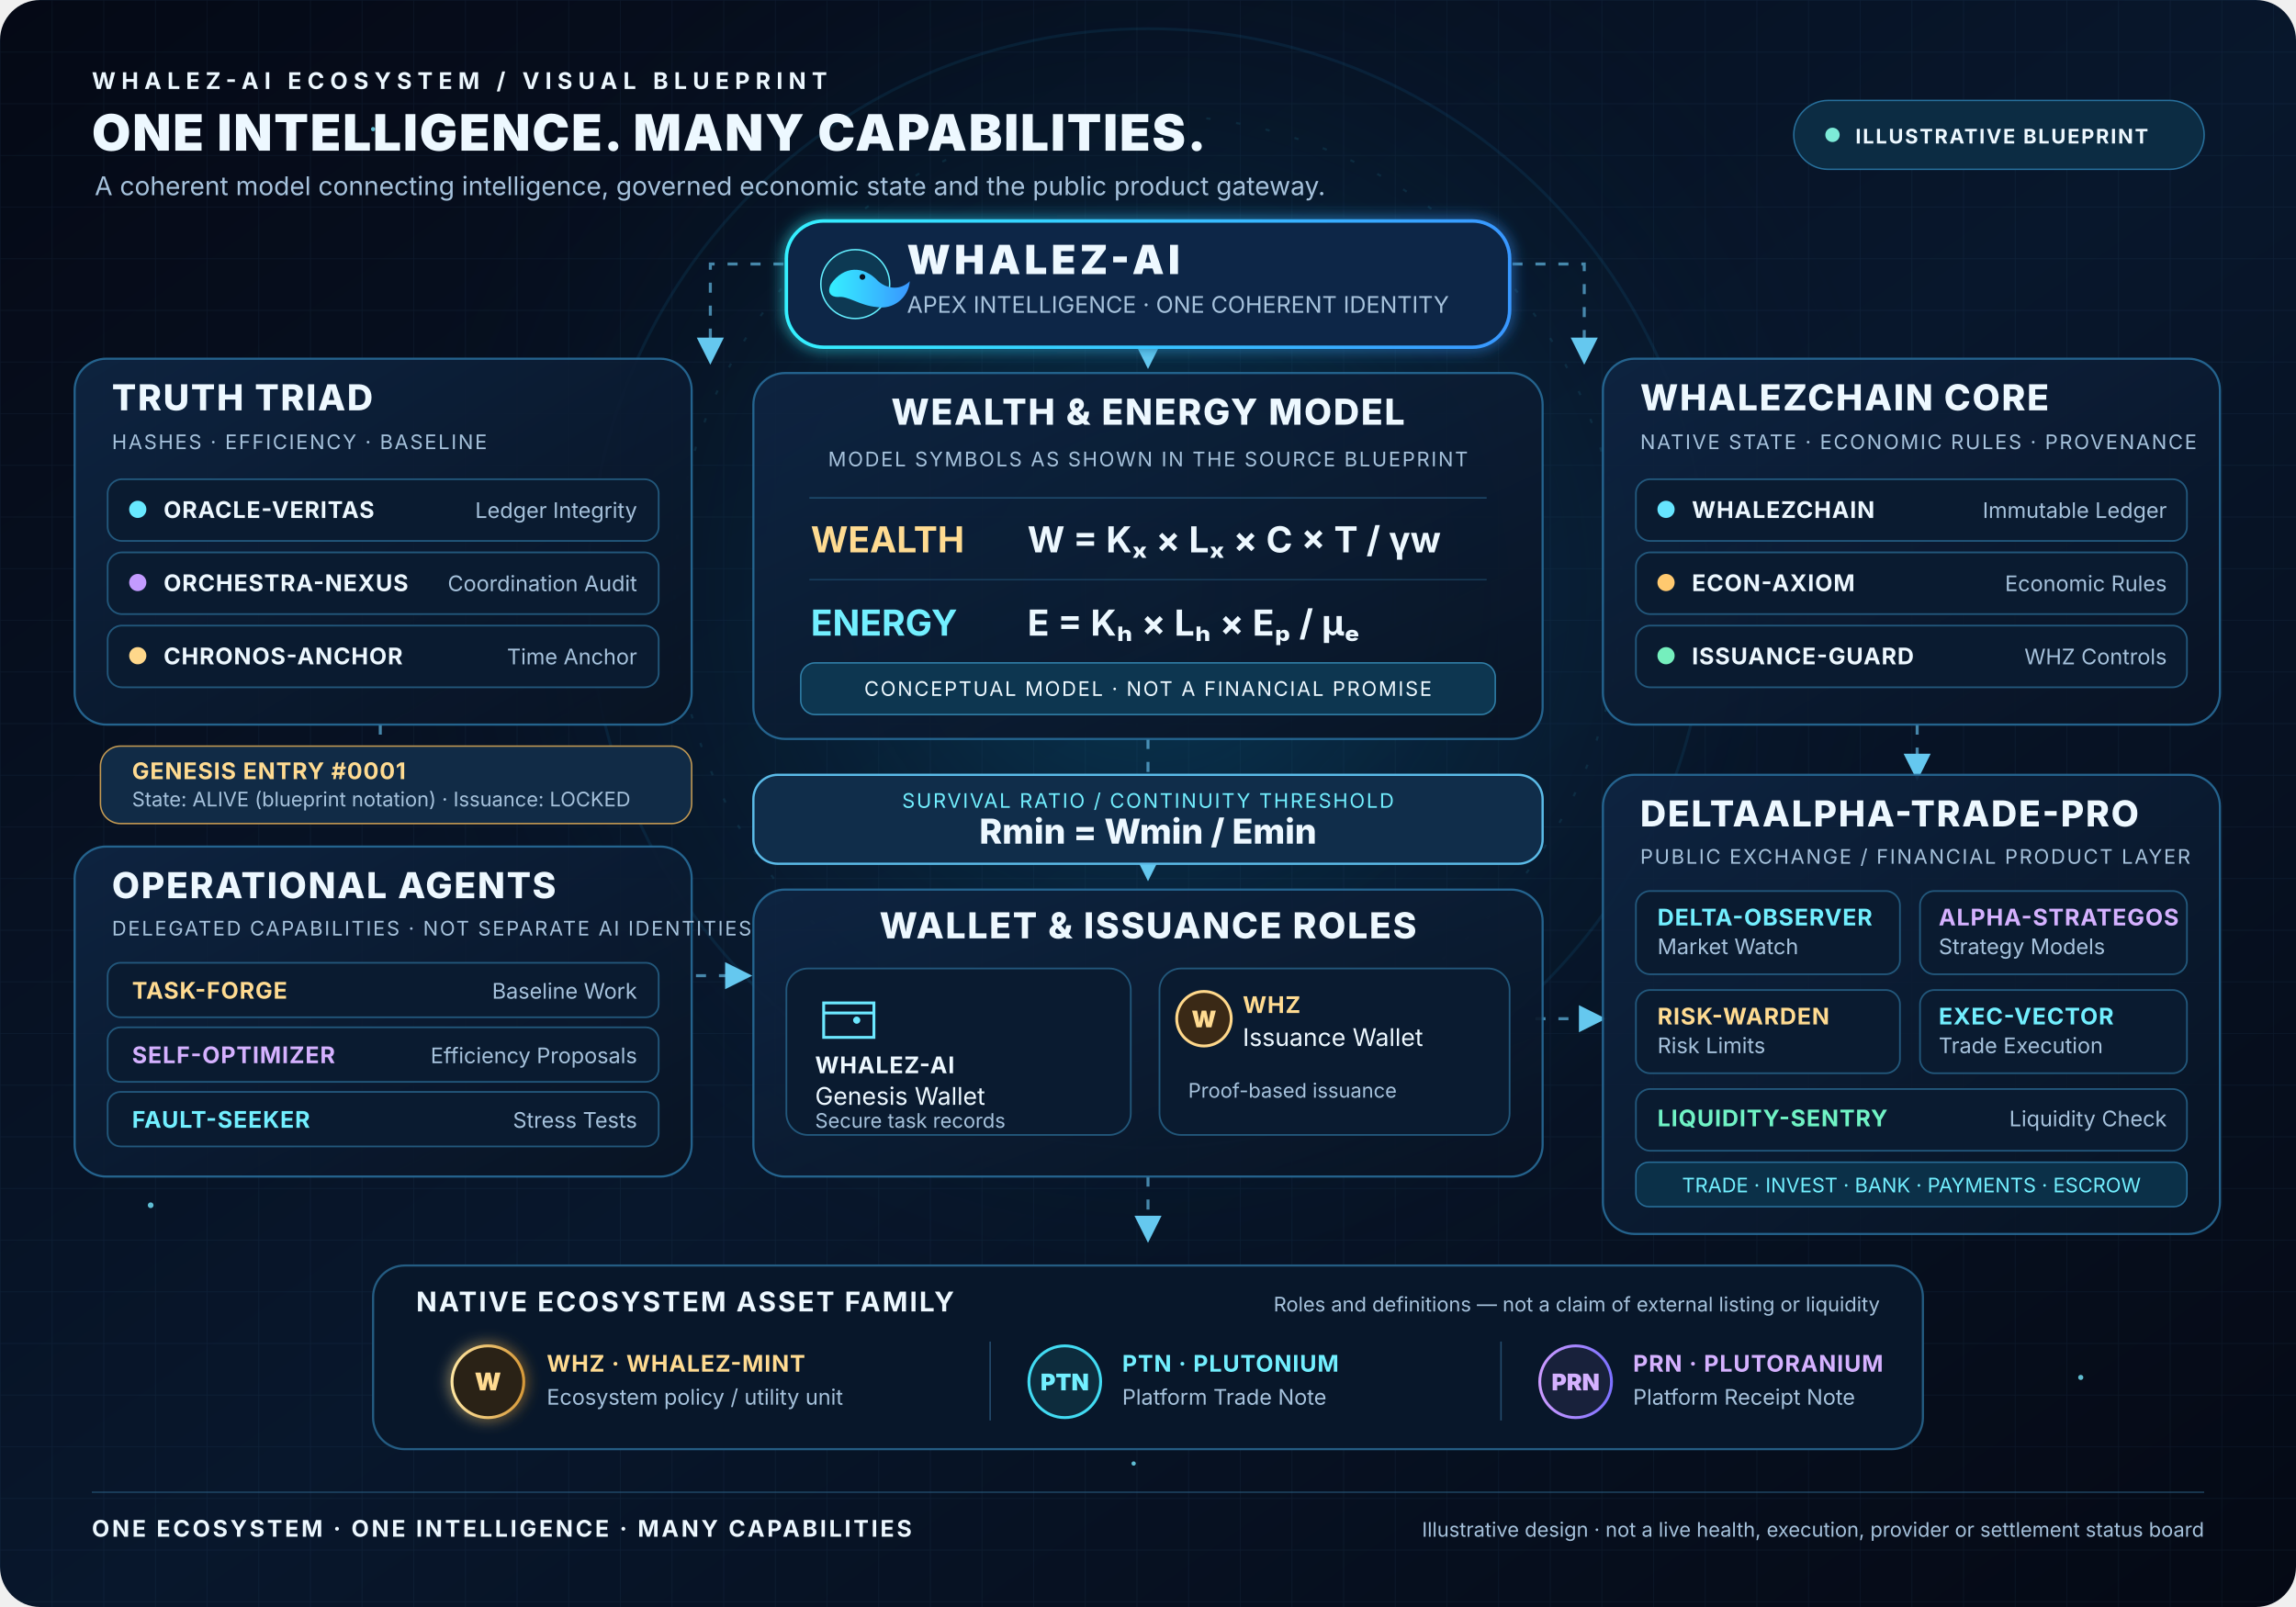
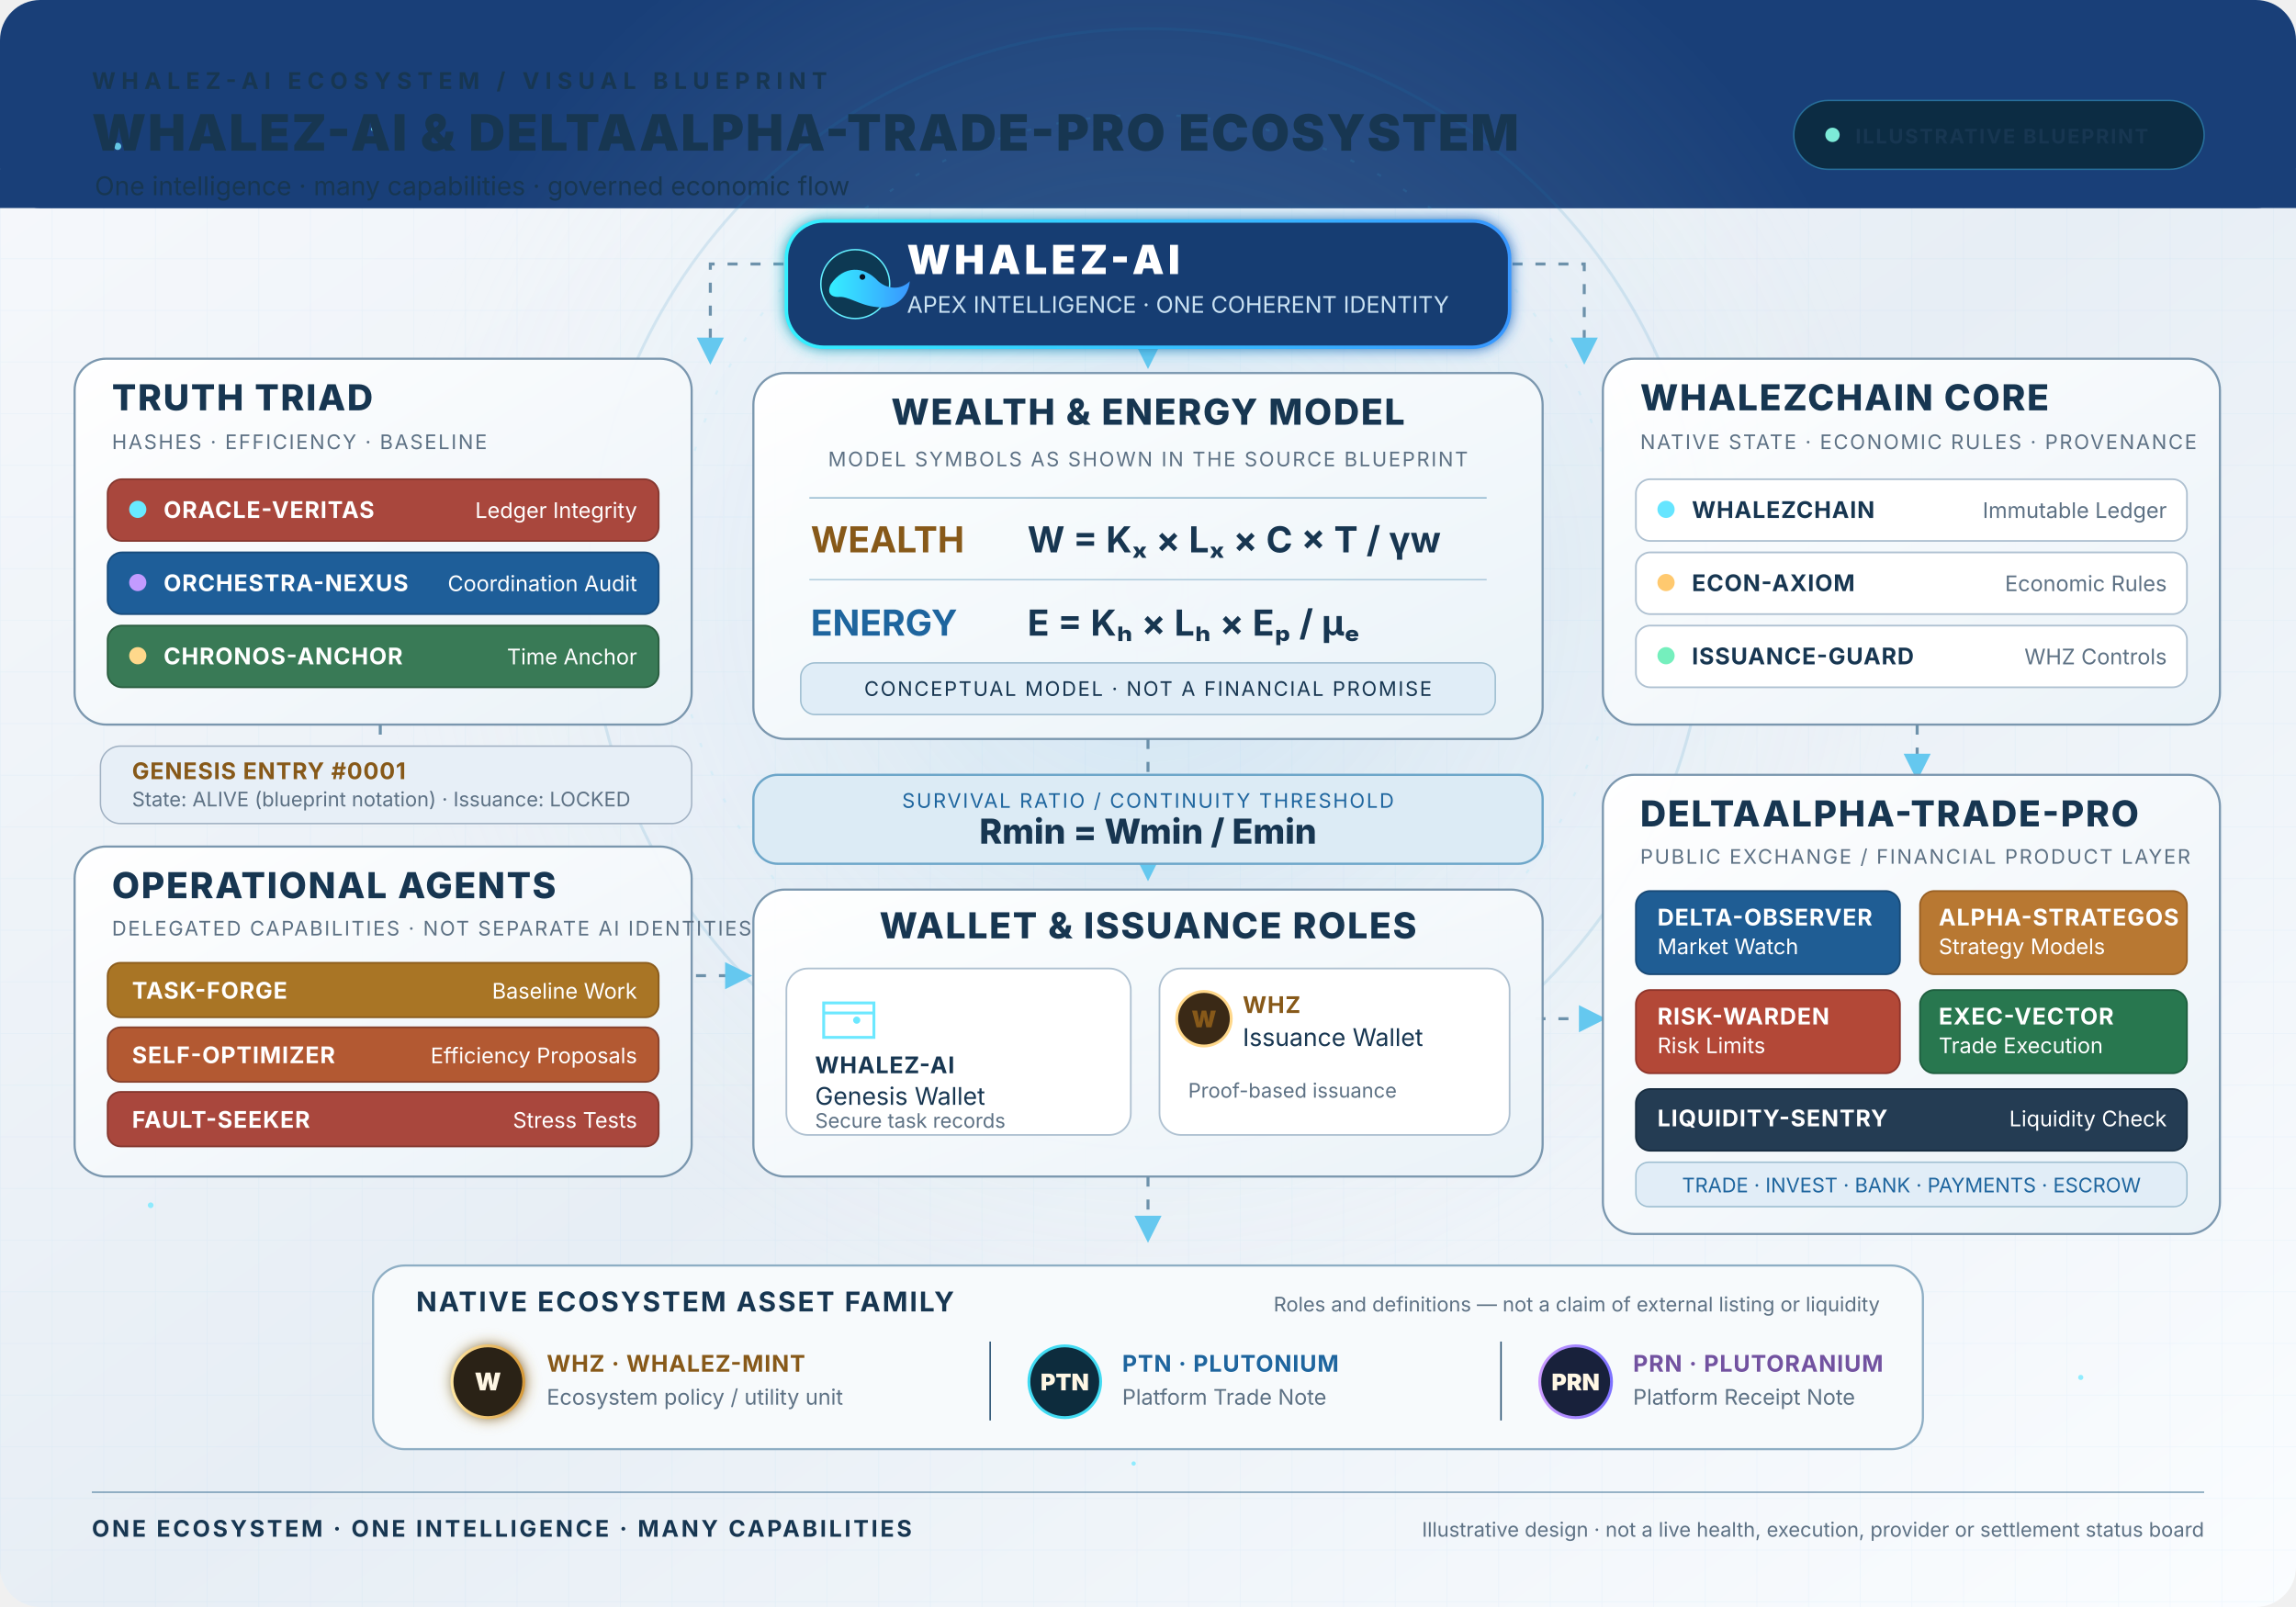
<svg xmlns="http://www.w3.org/2000/svg" viewBox="0 0 1600 1120" role="img" aria-labelledby="title desc">
  <defs>
    <linearGradient id="bg" x1="0" y1="0" x2="1" y2="1">
-       <stop stop-color="#050915" />
-       <stop offset=".52" stop-color="#08172c" />
-       <stop offset="1" stop-color="#050914" />
+       <stop stop-color="#f7f9fc" />
+       <stop offset=".52" stop-color="#e7eef5" />
+       <stop offset="1" stop-color="#fbfdff" />
    </linearGradient>
    <linearGradient id="panel" x1="0" y1="0" x2="1" y2="1">
-       <stop stop-color="#0e2441" stop-opacity=".95" />
-       <stop offset="1" stop-color="#081323" stop-opacity=".92" />
+       <stop stop-color="#ffffff" stop-opacity=".98" />
+       <stop offset="1" stop-color="#eaf2f8" stop-opacity=".98" />
    </linearGradient>
    <linearGradient id="cyan" x1="0" y1="0" x2="1" y2="0">
      <stop stop-color="#35f0ff" />
      <stop offset="1" stop-color="#3997ff" />
    </linearGradient>
    <linearGradient id="gold" x1="0" y1="0" x2="1" y2="0">
      <stop stop-color="#ffe6a1" />
      <stop offset="1" stop-color="#d79a3a" />
    </linearGradient>
    <linearGradient id="violet" x1="0" y1="0" x2="1" y2="0">
      <stop stop-color="#cc9bff" />
      <stop offset="1" stop-color="#7d71ff" />
    </linearGradient>
    <linearGradient id="teal" x1="0" y1="0" x2="1" y2="0">
      <stop stop-color="#54f6c6" />
      <stop offset="1" stop-color="#169b9d" />
    </linearGradient>
    <radialGradient id="aura">
-       <stop stop-color="#087eaa" stop-opacity=".35" />
-       <stop offset="1" stop-color="#061124" stop-opacity="0" />
+       <stop stop-color="#72bee9" stop-opacity=".22" />
+       <stop offset="1" stop-color="#eff6fb" stop-opacity="0" />
    </radialGradient>
    <pattern id="grid" width="36" height="36" patternUnits="userSpaceOnUse">
      <path d="M36 0H0V36" fill="none" stroke="#5aaee8" stroke-opacity=".07" stroke-width="1" />
    </pattern>
    <filter id="glow" x="-60%" y="-60%" width="220%" height="220%">
      <feGaussianBlur stdDeviation="5" result="b" />
      <feMerge>
        <feMergeNode in="b" />
        <feMergeNode in="SourceGraphic" />
      </feMerge>
    </filter>
    <filter id="soft" x="-20%" y="-20%" width="140%" height="140%">
      <feGaussianBlur stdDeviation="18" />
    </filter>
    <marker id="arrow" markerWidth="9" markerHeight="9" refX="7" refY="4.5" orient="auto">
      <path d="M0 0 9 4.5 0 9Z" fill="#65c8ef" />
    </marker>
    <style>
-     text{font-family:Inter,ui-sans-serif,system-ui,-apple-system,"Segoe UI",sans-serif;fill:#edf8ff}
-     .muted{fill:#a6c2dc}.tiny{font-size:14px;letter-spacing:.08em}.label{font-size:16px;font-weight:650;letter-spacing:.035em}.small{font-size:17px}.body{font-size:19px}.head{font-size:25px;font-weight:800;letter-spacing:.045em}.subhead{font-size:19px;font-weight:700;letter-spacing:.07em}
-     .panel{fill:url(#panel);stroke:#286d9b;stroke-opacity:.88;stroke-width:1.5}
-     .card{fill:#0a1b30;stroke:#28648b;stroke-opacity:.82;stroke-width:1.2}
-     .cyan{fill:#72efff}.gold{fill:#ffdb91}.violet{fill:#d5b1ff}.green{fill:#70f3c5}
-     .wire{fill:none;stroke:#66bfea;stroke-width:2.1;stroke-opacity:.67;marker-end:url(#arrow);stroke-dasharray:7 9;animation:flow 18s linear infinite}
+     text{font-family:Inter,ui-sans-serif,system-ui,-apple-system,"Segoe UI",sans-serif;fill:#173651}
+     .muted{fill:#5d7184}.tiny{font-size:14px;letter-spacing:.08em}.label{font-size:16px;font-weight:650;letter-spacing:.035em}.small{font-size:17px}.body{font-size:19px}.head{font-size:25px;font-weight:800;letter-spacing:.045em}.subhead{font-size:19px;font-weight:700;letter-spacing:.07em}
+     .panel{fill:url(#panel);stroke:#718fa8;stroke-opacity:.92;stroke-width:1.5}
+     .card{fill:#ffffff;stroke:#adc0d0;stroke-opacity:.98;stroke-width:1.2}
+     .cyan{fill:#1e659e}.gold{fill:#875919}.violet{fill:#7252a0}.green{fill:#176b55}
+     .white-text{fill:#ffffff!important}.coin-light-text{fill:#fff7e4!important}
+     .apex-title{fill:#ffffff}.apex-sub{fill:#c9e1f2}
+     .triad-red{fill:#a9473d;stroke:#85372f}.triad-blue{fill:#1e5e99;stroke:#174b7c}.triad-green{fill:#397a56;stroke:#285b3e}
+     .agent-gold{fill:#a97525;stroke:#895a1b}.agent-violet{fill:#b35932;stroke:#86402a}.agent-red{fill:#a9473d;stroke:#84362d}
+     .ex-blue{fill:#1f5d94;stroke:#174874}.ex-violet{fill:#b87832;stroke:#985f23}.ex-red{fill:#b34837;stroke:#8d3329}.ex-green{fill:#28774f;stroke:#1d5d3e}.ex-gold{fill:#b87832;stroke:#985f23}.ex-slate{fill:#243c53;stroke:#172c40}
+     .wire{fill:none;stroke:#527c9a;stroke-width:2.1;stroke-opacity:.82;marker-end:url(#arrow);stroke-dasharray:7 9;animation:flow 18s linear infinite}
    .thinwire{fill:none;stroke:#d7ab61;stroke-width:2.2;stroke-opacity:.8;marker-end:url(#arrow)}
    .node{fill:#0b2440;stroke:#5bdfff;stroke-width:1.5}
    @keyframes flow{to{stroke-dashoffset:-192}}
    @media(prefers-reduced-motion:reduce){.wire{animation:none}}
  </style>
  </defs>
  <rect width="1600" height="1120" rx="28" fill="url(#bg)" />
  <rect width="1600" height="1120" rx="28" fill="url(#grid)" />
+   <rect x="0" y="0" width="1600" height="145" rx="28" fill="#193f78" />
+   <rect x="0" y="118" width="1600" height="27" fill="#193f78" />
  <circle cx="800" cy="410" r="540" fill="url(#aura)" />
  <circle cx="800" cy="410" r="390" fill="none" stroke="#1e81b5" stroke-opacity=".13" stroke-width="2" />
  <circle cx="800" cy="410" r="330" fill="none" stroke="#42d9f3" stroke-opacity=".1" stroke-width="1.5" stroke-dasharray="3 18" />
  <g opacity=".8" fill="#77e8ff">
    <circle cx="82" cy="102" r="2.5" />
    <circle cx="260" cy="90" r="1.5" />
    <circle cx="1464" cy="86" r="2" />
    <circle cx="1515" cy="445" r="1.7" />
    <circle cx="105" cy="840" r="2" />
    <circle cx="1450" cy="960" r="1.8" />
    <circle cx="790" cy="1020" r="1.5" />
  </g>
  <text x="64" y="62" font-size="16" font-weight="700" letter-spacing=".25em" fill="#75eaff">WHALEZ-AI ECOSYSTEM / VISUAL BLUEPRINT</text>
-   <text x="64" y="105" font-size="35" font-weight="850" letter-spacing=".035em">ONE INTELLIGENCE. MANY CAPABILITIES.</text>
-   <text x="66" y="136" font-size="18" class="muted">A coherent model connecting intelligence, governed economic state and the public product gateway.</text>
+   <text x="64" y="105" font-size="35" font-weight="850" letter-spacing=".035em" fill="#ffffff">WHALEZ-AI &amp; DELTAALPHA-TRADE-PRO ECOSYSTEM</text>
+   <text x="66" y="136" font-size="18" fill="#d6e6f4">One intelligence · many capabilities · governed economic flow</text>
  <rect x="1250" y="70" width="286" height="48" rx="24" fill="#0c2c43" stroke="#276f9b" />
  <circle cx="1277" cy="94" r="5" fill="#7debd8" />
  <text x="1293" y="100" class="tiny" font-weight="700">ILLUSTRATIVE BLUEPRINT</text>
  <path class="wire" d="M800 225V253" />
  <path class="wire" d="M610 184H495V250" />
  <path class="wire" d="M990 184H1104V250" />
  <path class="wire" d="M265 505V542" />
  <path class="wire" d="M1336 505V540" />
  <path class="wire" d="M800 515V610" />
  <path class="wire" d="M485 680H520" />
  <path class="wire" d="M1070 710H1115" />
  <path class="wire" d="M800 820V862" />
-   <rect x="548" y="154" width="504" height="88" rx="26" fill="#0b2746" stroke="url(#cyan)" stroke-width="2.4" filter="url(#glow)" />
+   <rect x="548" y="154" width="504" height="88" rx="26" fill="#173d72" stroke="url(#cyan)" stroke-width="2.4" filter="url(#glow)" />
  <circle cx="596" cy="198" r="24" fill="#0d3953" stroke="#63efff" />
  <path d="M579 198c9-13 23-13 33-2 7 6 16 6 22 0-1 12-12 20-23 18-12-1-20-8-27-7-5 0-8-3-5-9Z" fill="url(#cyan)" />
  <circle cx="601" cy="193" r="2" fill="#071323" />
-   <text x="632" y="191" font-size="28" font-weight="900" letter-spacing=".1em">WHALEZ-AI</text>
-   <text x="632" y="218" font-size="16" class="muted">APEX INTELLIGENCE · ONE COHERENT IDENTITY</text>
+   <text x="632" y="191" font-size="28" font-weight="900" letter-spacing=".1em" class="apex-title">WHALEZ-AI</text>
+   <text x="632" y="218" font-size="16" class="apex-sub">APEX INTELLIGENCE · ONE COHERENT IDENTITY</text>
  <rect class="panel" x="52" y="250" width="430" height="255" rx="22" />
  <text x="78" y="286" class="head">TRUTH TRIAD</text>
  <text x="78" y="313" class="tiny muted">HASHES · EFFICIENCY · BASELINE</text>
-   <rect class="card" x="75" y="334" width="384" height="43" rx="10" />
+   <rect class="card triad-red" x="75" y="334" width="384" height="43" rx="10" />
  <circle cx="96" cy="355" r="6" fill="#68e9ff" />
-   <text x="114" y="361" class="label">ORACLE-VERITAS</text>
-   <text x="444" y="361" text-anchor="end" font-size="15" class="muted">Ledger Integrity</text>
-   <rect class="card" x="75" y="385" width="384" height="43" rx="10" />
+   <text x="114" y="361" class="label white-text">ORACLE-VERITAS</text>
+   <text x="444" y="361" text-anchor="end" font-size="15" class="white-text">Ledger Integrity</text>
+   <rect class="card triad-blue" x="75" y="385" width="384" height="43" rx="10" />
  <circle cx="96" cy="406" r="6" fill="#c39bff" />
-   <text x="114" y="412" class="label">ORCHESTRA-NEXUS</text>
-   <text x="444" y="412" text-anchor="end" font-size="15" class="muted">Coordination Audit</text>
-   <rect class="card" x="75" y="436" width="384" height="43" rx="10" />
+   <text x="114" y="412" class="label white-text">ORCHESTRA-NEXUS</text>
+   <text x="444" y="412" text-anchor="end" font-size="15" class="white-text">Coordination Audit</text>
+   <rect class="card triad-green" x="75" y="436" width="384" height="43" rx="10" />
  <circle cx="96" cy="457" r="6" fill="#ffd88b" />
-   <text x="114" y="463" class="label">CHRONOS-ANCHOR</text>
-   <text x="444" y="463" text-anchor="end" font-size="15" class="muted">Time Anchor</text>
+   <text x="114" y="463" class="label white-text">CHRONOS-ANCHOR</text>
+   <text x="444" y="463" text-anchor="end" font-size="15" class="white-text">Time Anchor</text>
  <rect class="panel" x="525" y="260" width="550" height="255" rx="22" />
  <text x="800" y="296" text-anchor="middle" class="head">WEALTH &amp; ENERGY MODEL</text>
  <text x="800" y="325" text-anchor="middle" class="tiny muted">MODEL SYMBOLS AS SHOWN IN THE SOURCE BLUEPRINT</text>
  <path d="M564 347H1036" stroke="#337aa5" stroke-opacity=".5" />
  <text x="565" y="385" font-size="25" font-weight="750" class="gold">WEALTH</text>
  <text x="716" y="385" font-size="25" font-weight="650">W = Kₓ × Lₓ × C × T / γw</text>
  <path d="M564 404H1036" stroke="#337aa5" stroke-opacity=".35" />
  <text x="565" y="443" font-size="25" font-weight="750" class="cyan">ENERGY</text>
  <text x="716" y="443" font-size="25" font-weight="650">E = Kₕ × Lₕ × Eₚ / μₑ</text>
-   <rect x="558" y="462" width="484" height="36" rx="10" fill="#0d3650" stroke="#307fa8" />
+   <rect x="558" y="462" width="484" height="36" rx="10" fill="#e0edf7" stroke="#9dbdd0" />
  <text x="800" y="485" text-anchor="middle" class="tiny">CONCEPTUAL MODEL · NOT A FINANCIAL PROMISE</text>
  <rect class="panel" x="1117" y="250" width="430" height="255" rx="22" />
  <text x="1143" y="286" class="head">WHALEZCHAIN CORE</text>
  <text x="1143" y="313" class="tiny muted">NATIVE STATE · ECONOMIC RULES · PROVENANCE</text>
  <rect class="card" x="1140" y="334" width="384" height="43" rx="10" />
  <circle cx="1161" cy="355" r="6" fill="#66e5ff" />
  <text x="1179" y="361" class="label">WHALEZCHAIN</text>
  <text x="1510" y="361" text-anchor="end" font-size="15" class="muted">Immutable Ledger</text>
  <rect class="card" x="1140" y="385" width="384" height="43" rx="10" />
  <circle cx="1161" cy="406" r="6" fill="#ffc96f" />
  <text x="1179" y="412" class="label">ECON-AXIOM</text>
  <text x="1510" y="412" text-anchor="end" font-size="15" class="muted">Economic Rules</text>
  <rect class="card" x="1140" y="436" width="384" height="43" rx="10" />
  <circle cx="1161" cy="457" r="6" fill="#75efbd" />
  <text x="1179" y="463" class="label">ISSUANCE-GUARD</text>
  <text x="1510" y="463" text-anchor="end" font-size="15" class="muted">WHZ Controls</text>
-   <rect x="70" y="520" width="412" height="54" rx="14" fill="#112b46" stroke="#d9a957" stroke-opacity=".9" />
+   <rect x="70" y="520" width="412" height="54" rx="14" fill="#e7eff7" stroke="#9eafc0" stroke-opacity=".95" />
  <text x="92" y="543" class="label gold">GENESIS ENTRY #0001</text>
  <text x="92" y="562" font-size="14" class="muted">State: ALIVE (blueprint notation) · Issuance: LOCKED</text>
  <rect class="panel" x="52" y="590" width="430" height="230" rx="22" />
  <text x="78" y="626" class="head">OPERATIONAL AGENTS</text>
  <text x="78" y="652" class="tiny muted">DELEGATED CAPABILITIES · NOT SEPARATE AI IDENTITIES</text>
-   <rect class="card" x="75" y="671" width="384" height="38" rx="9" />
-   <text x="92" y="696" class="label gold">TASK-FORGE</text>
-   <text x="444" y="696" text-anchor="end" font-size="15" class="muted">Baseline Work</text>
-   <rect class="card" x="75" y="716" width="384" height="38" rx="9" />
-   <text x="92" y="741" class="label violet">SELF-OPTIMIZER</text>
-   <text x="444" y="741" text-anchor="end" font-size="15" class="muted">Efficiency Proposals</text>
-   <rect class="card" x="75" y="761" width="384" height="38" rx="9" />
-   <text x="92" y="786" class="label cyan">FAULT-SEEKER</text>
-   <text x="444" y="786" text-anchor="end" font-size="15" class="muted">Stress Tests</text>
-   <rect x="525" y="540" width="550" height="62" rx="17" fill="#102d4a" stroke="#5bbbe8" stroke-width="1.6" />
+   <rect class="card agent-gold" x="75" y="671" width="384" height="38" rx="9" />
+   <text x="92" y="696" class="label white-text">TASK-FORGE</text>
+   <text x="444" y="696" text-anchor="end" font-size="15" class="white-text">Baseline Work</text>
+   <rect class="card agent-violet" x="75" y="716" width="384" height="38" rx="9" />
+   <text x="92" y="741" class="label white-text">SELF-OPTIMIZER</text>
+   <text x="444" y="741" text-anchor="end" font-size="15" class="white-text">Efficiency Proposals</text>
+   <rect class="card agent-red" x="75" y="761" width="384" height="38" rx="9" />
+   <text x="92" y="786" class="label white-text">FAULT-SEEKER</text>
+   <text x="444" y="786" text-anchor="end" font-size="15" class="white-text">Stress Tests</text>
+   <rect x="525" y="540" width="550" height="62" rx="17" fill="#dcebf5" stroke="#6da6c9" stroke-width="1.6" />
  <text x="800" y="563" text-anchor="middle" class="tiny cyan">SURVIVAL RATIO / CONTINUITY THRESHOLD</text>
  <text x="800" y="588" text-anchor="middle" font-size="24" font-weight="800">Rmin = Wmin / Emin</text>
  <rect class="panel" x="525" y="620" width="550" height="200" rx="22" />
  <text x="800" y="654" text-anchor="middle" class="head">WALLET &amp; ISSUANCE ROLES</text>
  <rect class="card" x="548" y="675" width="240" height="116" rx="15" />
  <path d="M574 699h35v24h-35zM574 706h35" fill="none" stroke="#6ce8ff" stroke-width="2" />
  <circle cx="597" cy="711" r="2.5" fill="#6ce8ff" />
  <text x="568" y="748" class="label">WHALEZ-AI</text>
  <text x="568" y="770" class="small">Genesis Wallet</text>
  <text x="568" y="786" font-size="14" class="muted">Secure task records</text>
  <rect class="card" x="808" y="675" width="244" height="116" rx="15" stroke="#c49750" />
  <circle cx="839" cy="710" r="19" fill="#3a2916" stroke="#ffd88b" stroke-width="2" />
  <text x="839" y="716" text-anchor="middle" font-size="16" font-weight="850" class="gold">W</text>
  <text x="866" y="706" class="label gold">WHZ</text>
  <text x="866" y="729" class="small">Issuance Wallet</text>
  <text x="828" y="765" font-size="14" class="muted">Proof-based issuance</text>
  <rect class="panel" x="1117" y="540" width="430" height="320" rx="22" />
  <text x="1143" y="576" class="head">DELTAALPHA-TRADE-PRO</text>
  <text x="1143" y="602" class="tiny muted">PUBLIC EXCHANGE / FINANCIAL PRODUCT LAYER</text>
-   <rect class="card" x="1140" y="621" width="184" height="58" rx="10" />
-   <text x="1155" y="645" class="label cyan">DELTA-OBSERVER</text>
-   <text x="1155" y="665" font-size="15" class="muted">Market Watch</text>
-   <rect class="card" x="1338" y="621" width="186" height="58" rx="10" />
-   <text x="1351" y="645" class="label violet">ALPHA-STRATEGOS</text>
-   <text x="1351" y="665" font-size="15" class="muted">Strategy Models</text>
-   <rect class="card" x="1140" y="690" width="184" height="58" rx="10" />
-   <text x="1155" y="714" class="label gold">RISK-WARDEN</text>
-   <text x="1155" y="734" font-size="15" class="muted">Risk Limits</text>
-   <rect class="card" x="1338" y="690" width="186" height="58" rx="10" />
-   <text x="1351" y="714" class="label cyan">EXEC-VECTOR</text>
-   <text x="1351" y="734" font-size="15" class="muted">Trade Execution</text>
-   <rect class="card" x="1140" y="759" width="384" height="43" rx="10" />
-   <text x="1155" y="785" class="label green">LIQUIDITY-SENTRY</text>
-   <text x="1510" y="785" text-anchor="end" font-size="15" class="muted">Liquidity Check</text>
-   <rect x="1140" y="810" width="384" height="31" rx="9" fill="#0b3048" stroke="#286e99" />
+   <rect class="card ex-blue" x="1140" y="621" width="184" height="58" rx="10" />
+   <text x="1155" y="645" class="label white-text">DELTA-OBSERVER</text>
+   <text x="1155" y="665" font-size="15" class="white-text">Market Watch</text>
+   <rect class="card ex-violet" x="1338" y="621" width="186" height="58" rx="10" />
+   <text x="1351" y="645" class="label white-text">ALPHA-STRATEGOS</text>
+   <text x="1351" y="665" font-size="15" class="white-text">Strategy Models</text>
+   <rect class="card ex-red" x="1140" y="690" width="184" height="58" rx="10" />
+   <text x="1155" y="714" class="label white-text">RISK-WARDEN</text>
+   <text x="1155" y="734" font-size="15" class="white-text">Risk Limits</text>
+   <rect class="card ex-green" x="1338" y="690" width="186" height="58" rx="10" />
+   <text x="1351" y="714" class="label white-text">EXEC-VECTOR</text>
+   <text x="1351" y="734" font-size="15" class="white-text">Trade Execution</text>
+   <rect class="card ex-slate" x="1140" y="759" width="384" height="43" rx="10" />
+   <text x="1155" y="785" class="label white-text">LIQUIDITY-SENTRY</text>
+   <text x="1510" y="785" text-anchor="end" font-size="15" class="white-text">Liquidity Check</text>
+   <rect x="1140" y="810" width="384" height="31" rx="9" fill="#e1edf7" stroke="#9dbdd0" />
  <text x="1332" y="831" text-anchor="middle" font-size="14" class="cyan">TRADE · INVEST · BANK · PAYMENTS · ESCROW</text>
-   <rect x="260" y="882" width="1080" height="128" rx="22" fill="#08172a" stroke="#245c82" stroke-width="1.5" />
+   <rect x="260" y="882" width="1080" height="128" rx="22" fill="#f7fafc" stroke="#8eaec4" stroke-width="1.5" />
  <text x="290" y="914" class="subhead">NATIVE ECOSYSTEM ASSET FAMILY</text>
  <text x="1310" y="914" text-anchor="end" font-size="14" class="muted">Roles and definitions — not a claim of external listing or liquidity</text>
  <g>
    <circle cx="340" cy="963" r="25" fill="#2b2112" stroke="url(#gold)" stroke-width="2" filter="url(#glow)" />
-     <text x="340" y="969" text-anchor="middle" font-size="17" font-weight="900" class="gold">W</text>
+     <text x="340" y="969" text-anchor="middle" font-size="17" font-weight="900" class="coin-light-text">W</text>
    <text x="381" y="956" class="label gold">WHZ · WHALEZ-MINT</text>
    <text x="381" y="979" font-size="15" class="muted">Ecosystem policy / utility unit</text>
    <path d="M690 935V990" stroke="#244d6f" />
    <circle cx="742" cy="963" r="25" fill="#0d2c3d" stroke="#42dbf2" stroke-width="2" />
-     <text x="742" y="969" text-anchor="middle" font-size="16" font-weight="900" class="cyan">PTN</text>
+     <text x="742" y="969" text-anchor="middle" font-size="16" font-weight="900" class="coin-light-text">PTN</text>
    <text x="782" y="956" class="label cyan">PTN · PLUTONIUM</text>
    <text x="782" y="979" font-size="15" class="muted">Platform Trade Note</text>
    <path d="M1046 935V990" stroke="#244d6f" />
    <circle cx="1098" cy="963" r="25" fill="#18213b" stroke="url(#violet)" stroke-width="2" />
-     <text x="1098" y="969" text-anchor="middle" font-size="16" font-weight="900" class="violet">PRN</text>
+     <text x="1098" y="969" text-anchor="middle" font-size="16" font-weight="900" class="coin-light-text">PRN</text>
    <text x="1138" y="956" class="label violet">PRN · PLUTORANIUM</text>
    <text x="1138" y="979" font-size="15" class="muted">Platform Receipt Note</text>
  </g>
  <path d="M64 1040H1536" stroke="#2e648a" stroke-opacity=".6" />
  <text x="64" y="1071" font-size="16" font-weight="700" letter-spacing=".11em">ONE ECOSYSTEM · ONE INTELLIGENCE · MANY CAPABILITIES</text>
  <text x="1536" y="1071" text-anchor="end" font-size="14" class="muted">Illustrative design · not a live health, execution, provider or settlement status board</text>
</svg>
